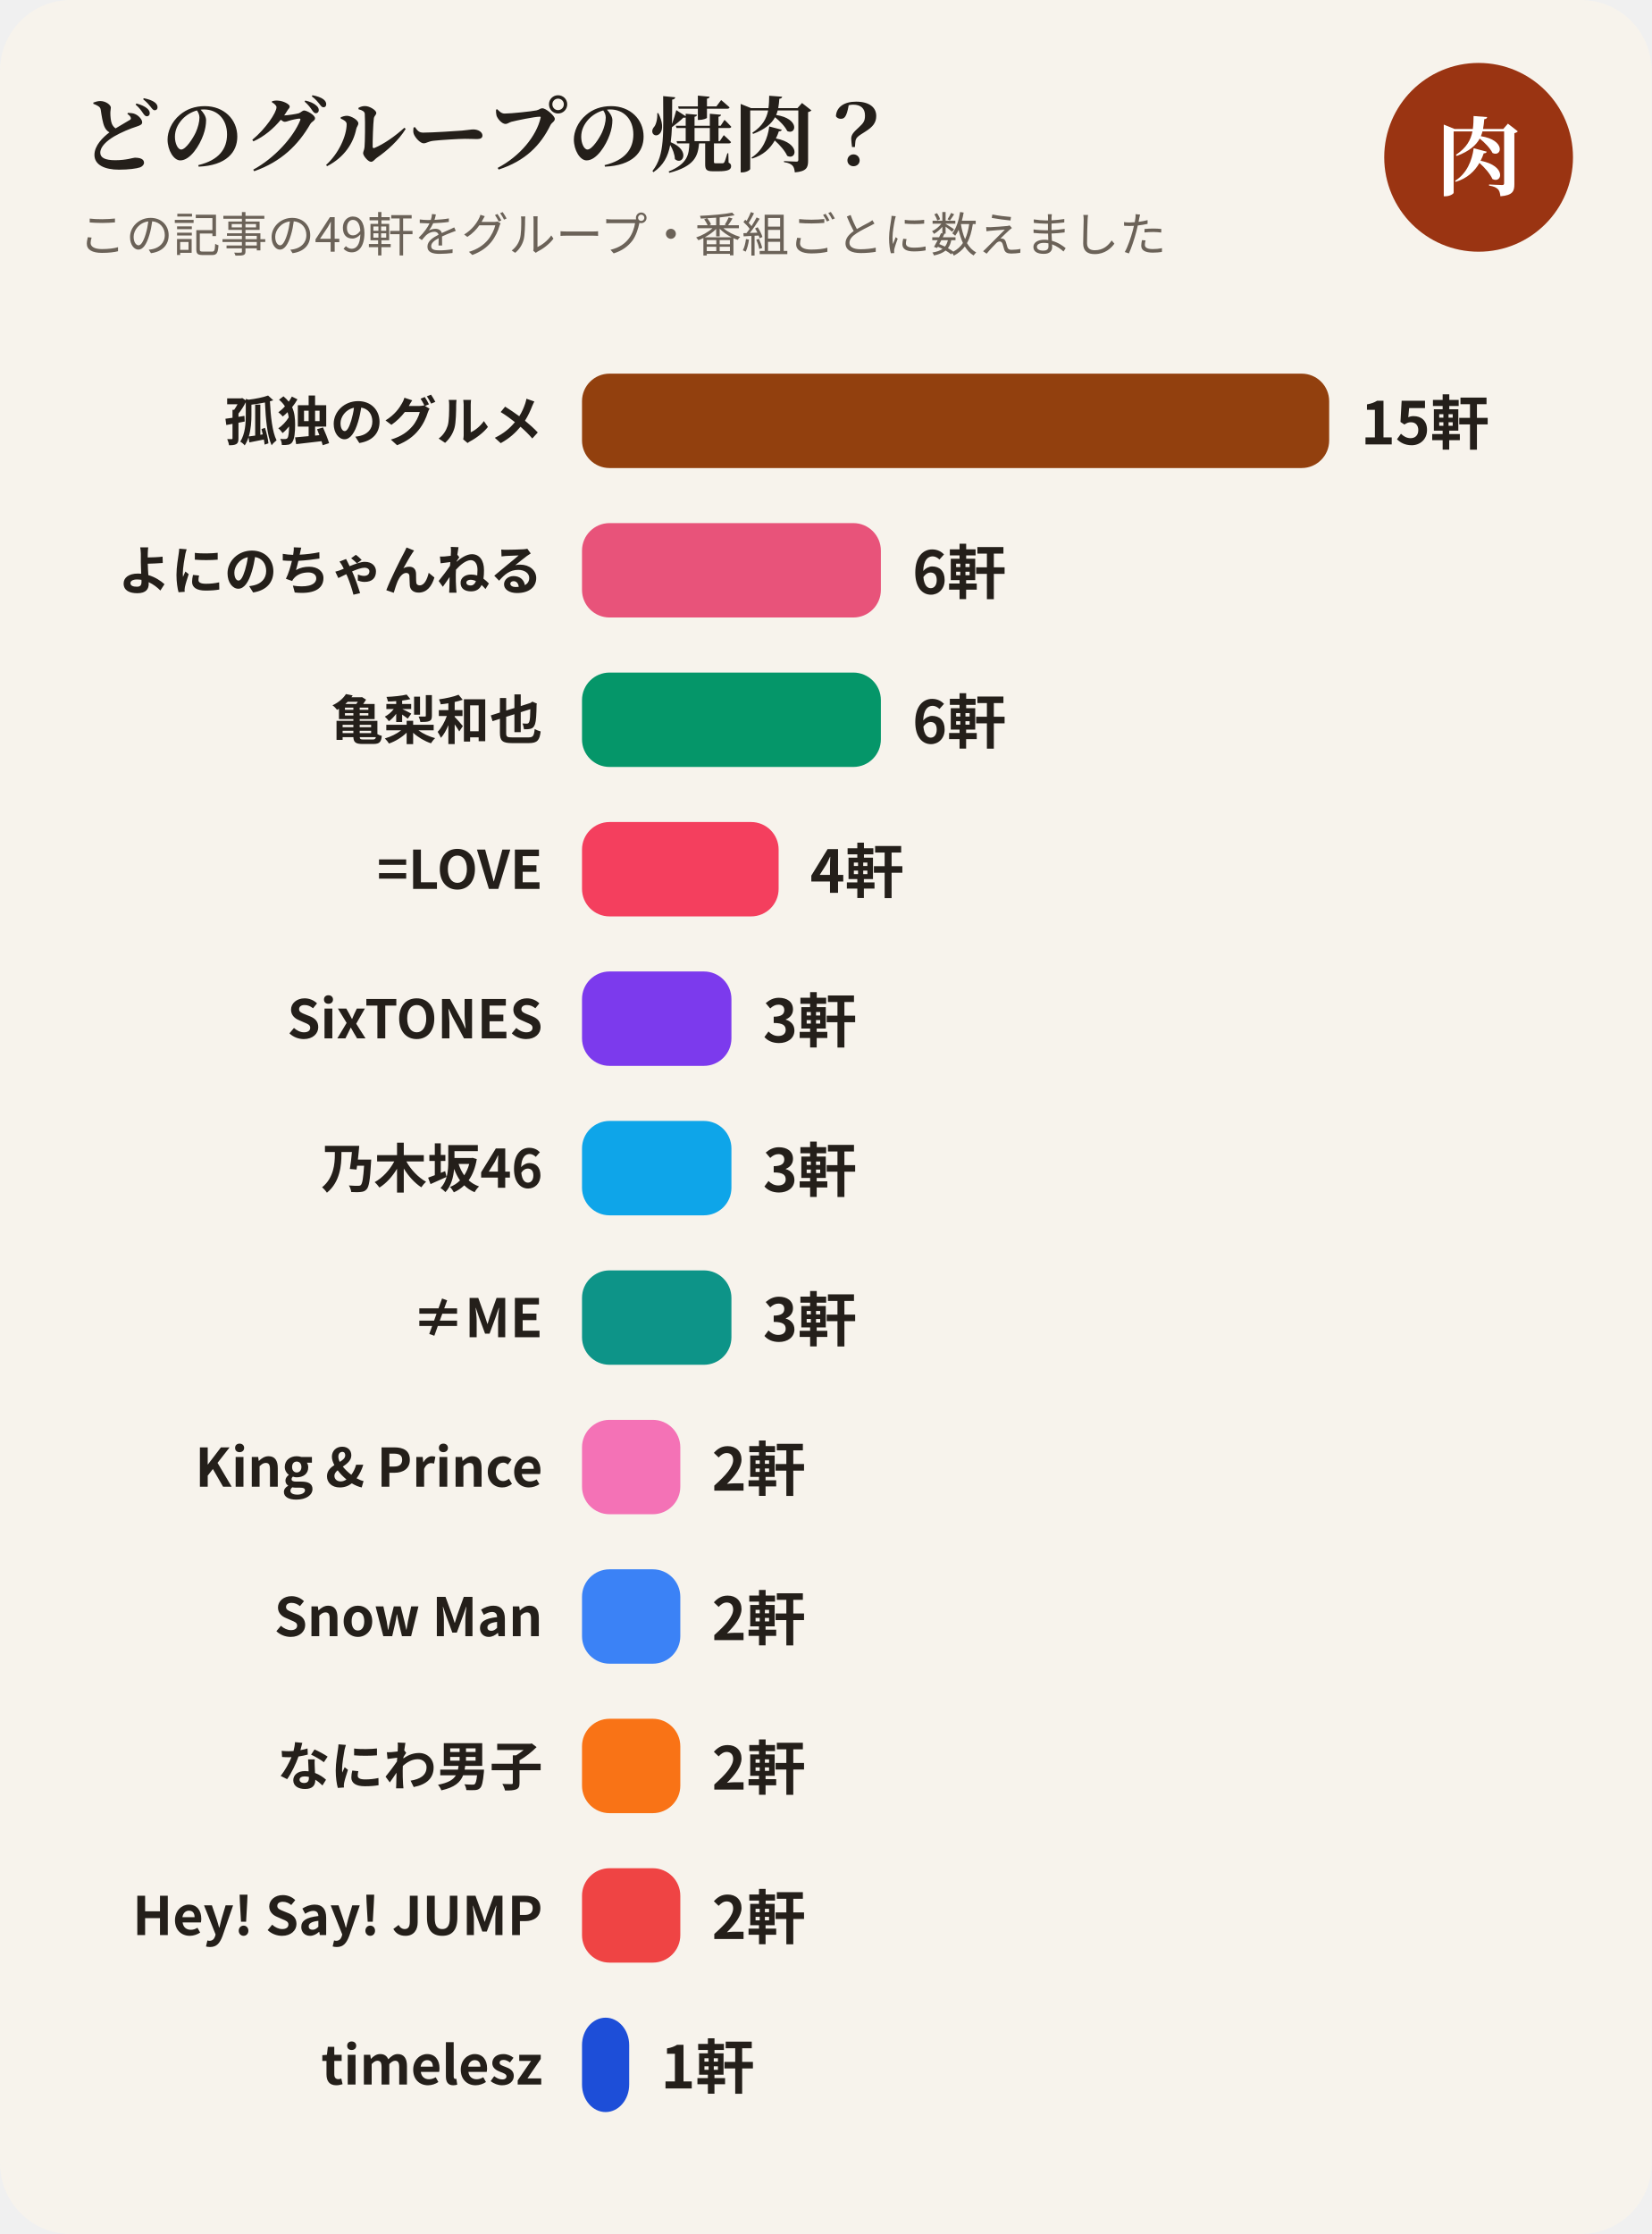
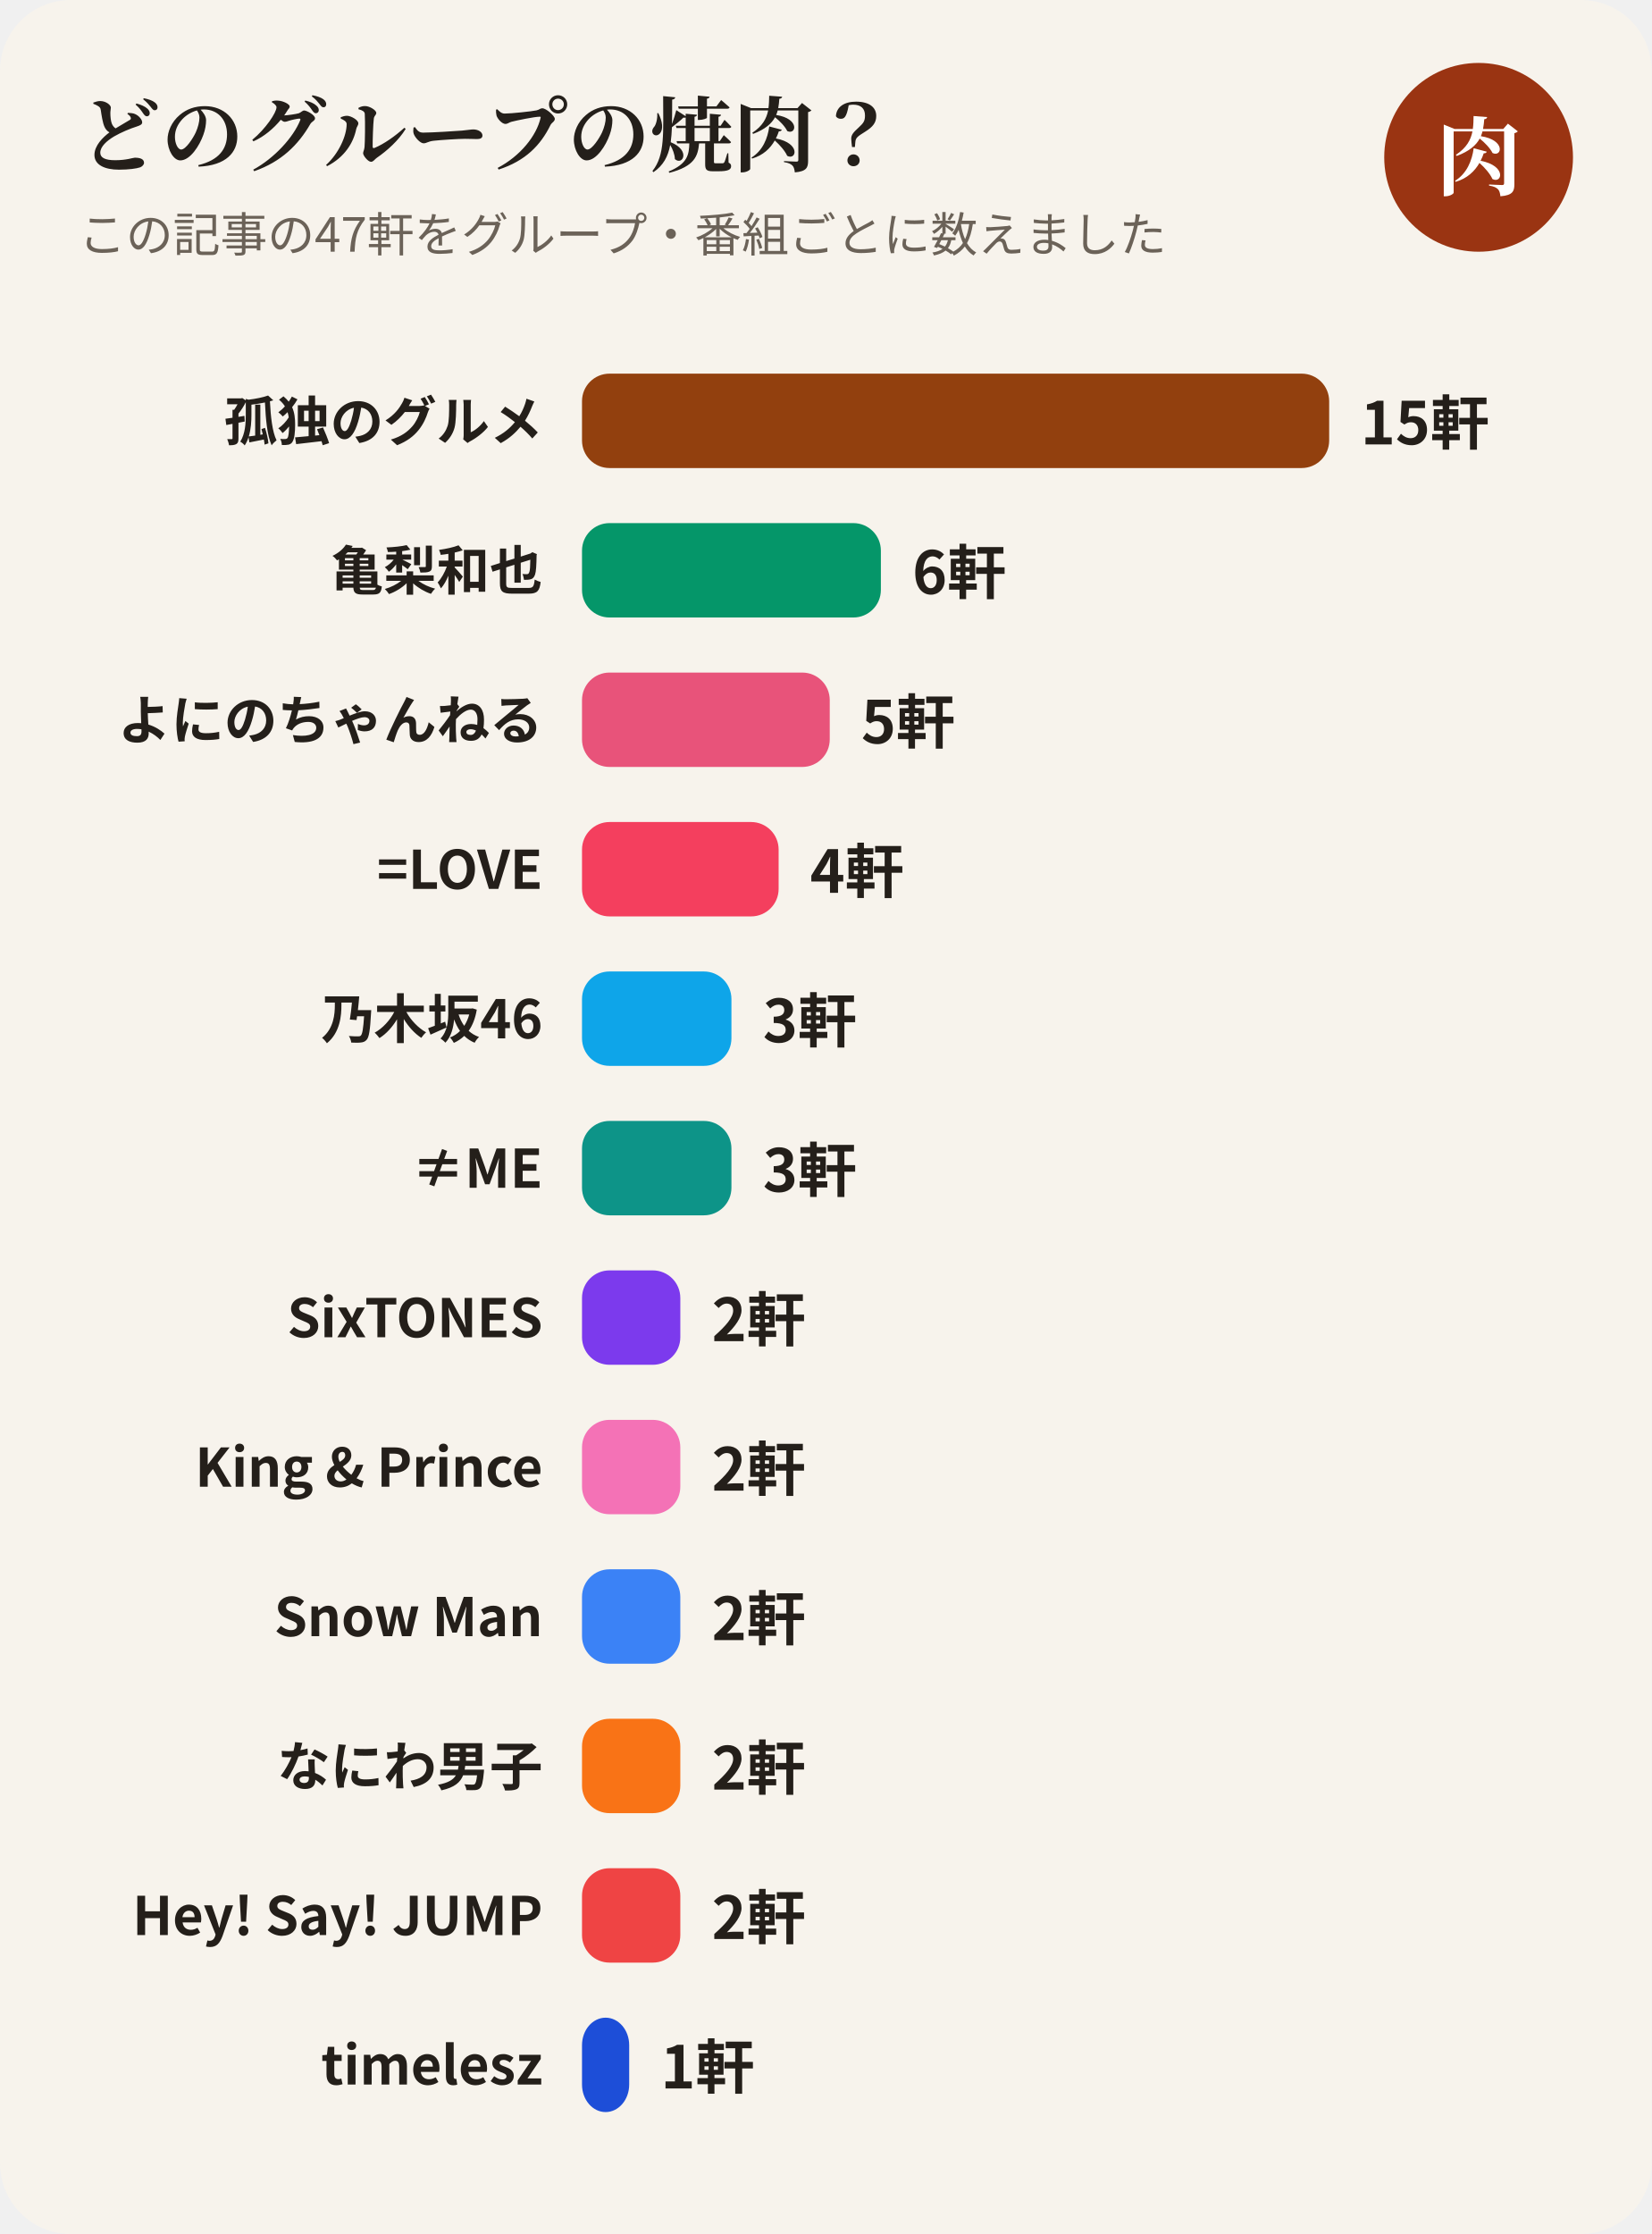
<svg xmlns="http://www.w3.org/2000/svg" viewBox="0 0 420 568" width="420" height="568" font-family="'Hiragino Sans','Noto Sans CJK JP','Noto Sans JP',sans-serif">
  <rect width="420" height="568" rx="18" fill="#F7F3EC" />
  <text x="20" y="42" font-size="21" font-weight="800" fill="#241F1A" font-family="'Hiragino Mincho ProN','Noto Serif CJK JP','Noto Serif JP',serif">どのグループの焼肉？</text>
-   <text x="20" y="64" font-size="12" fill="#6B6258">この記事の49軒をグループ・番組ごとに数えました</text>
+   <text x="20" y="64" font-size="12" fill="#6B6258">この記事の47軒をグループ・番組ごとに数えました</text>
  <circle cx="376" cy="40" r="24" fill="#9a3412" />
  <text x="376" y="48" font-size="22" font-weight="800" fill="#fff" text-anchor="middle" font-family="'Hiragino Mincho ProN','Noto Serif CJK JP','Noto Serif JP',serif">肉</text>
  <text x="138" y="112" font-size="13.5" font-weight="700" text-anchor="end" fill="#241F1A">孤独のグルメ</text>
  <rect x="148" y="95" width="190" height="24" rx="7" fill="#92400e" />
  <text x="346" y="113" font-size="15" font-weight="800" fill="#241F1A">15軒</text>
-   <text x="138" y="150" font-size="13.5" font-weight="700" text-anchor="end" fill="#241F1A">よにのちゃんねる</text>
-   <rect x="148" y="133" width="76" height="24" rx="7" fill="#e8537a" />
+   <text x="138" y="150" font-size="13.5" font-weight="700" text-anchor="end" fill="#241F1A">亀梨和也</text>
+   <rect x="148" y="133" width="76" height="24" rx="7" fill="#059669" />
  <text x="232" y="151" font-size="15" font-weight="800" fill="#241F1A">6軒</text>
-   <text x="138" y="188" font-size="13.5" font-weight="700" text-anchor="end" fill="#241F1A">亀梨和也</text>
-   <rect x="148" y="171" width="76" height="24" rx="7" fill="#059669" />
-   <text x="232" y="189" font-size="15" font-weight="800" fill="#241F1A">6軒</text>
+   <text x="138" y="188" font-size="13.5" font-weight="700" text-anchor="end" fill="#241F1A">よにのちゃんねる</text>
+   <rect x="148" y="171" width="63" height="24" rx="7" fill="#e8537a" />
+   <text x="219" y="189" font-size="15" font-weight="800" fill="#241F1A">5軒</text>
  <text x="138" y="226" font-size="13.5" font-weight="700" text-anchor="end" fill="#241F1A">=LOVE</text>
  <rect x="148" y="209" width="50" height="24" rx="7" fill="#f43f5e" />
  <text x="206" y="227" font-size="15" font-weight="800" fill="#241F1A">4軒</text>
-   <text x="138" y="264" font-size="13.5" font-weight="700" text-anchor="end" fill="#241F1A">SixTONES</text>
-   <rect x="148" y="247" width="38" height="24" rx="7" fill="#7c3aed" />
+   <text x="138" y="264" font-size="13.5" font-weight="700" text-anchor="end" fill="#241F1A">乃木坂46</text>
+   <rect x="148" y="247" width="38" height="24" rx="7" fill="#0ea5e9" />
  <text x="194" y="265" font-size="15" font-weight="800" fill="#241F1A">3軒</text>
-   <text x="138" y="302" font-size="13.5" font-weight="700" text-anchor="end" fill="#241F1A">乃木坂46</text>
-   <rect x="148" y="285" width="38" height="24" rx="7" fill="#0ea5e9" />
+   <text x="138" y="302" font-size="13.5" font-weight="700" text-anchor="end" fill="#241F1A">≠ME</text>
+   <rect x="148" y="285" width="38" height="24" rx="7" fill="#0d9488" />
  <text x="194" y="303" font-size="15" font-weight="800" fill="#241F1A">3軒</text>
-   <text x="138" y="340" font-size="13.5" font-weight="700" text-anchor="end" fill="#241F1A">≠ME</text>
-   <rect x="148" y="323" width="38" height="24" rx="7" fill="#0d9488" />
-   <text x="194" y="341" font-size="15" font-weight="800" fill="#241F1A">3軒</text>
+   <text x="138" y="340" font-size="13.5" font-weight="700" text-anchor="end" fill="#241F1A">SixTONES</text>
+   <rect x="148" y="323" width="25" height="24" rx="7" fill="#7c3aed" />
+   <text x="181" y="341" font-size="15" font-weight="800" fill="#241F1A">2軒</text>
  <text x="138" y="378" font-size="13.5" font-weight="700" text-anchor="end" fill="#241F1A">King &amp; Prince</text>
  <rect x="148" y="361" width="25" height="24" rx="7" fill="#f472b6" />
  <text x="181" y="379" font-size="15" font-weight="800" fill="#241F1A">2軒</text>
  <text x="138" y="416" font-size="13.5" font-weight="700" text-anchor="end" fill="#241F1A">Snow Man</text>
  <rect x="148" y="399" width="25" height="24" rx="7" fill="#3b82f6" />
  <text x="181" y="417" font-size="15" font-weight="800" fill="#241F1A">2軒</text>
  <text x="138" y="454" font-size="13.5" font-weight="700" text-anchor="end" fill="#241F1A">なにわ男子</text>
  <rect x="148" y="437" width="25" height="24" rx="7" fill="#f97316" />
  <text x="181" y="455" font-size="15" font-weight="800" fill="#241F1A">2軒</text>
  <text x="138" y="492" font-size="13.5" font-weight="700" text-anchor="end" fill="#241F1A">Hey! Say! JUMP</text>
  <rect x="148" y="475" width="25" height="24" rx="7" fill="#ef4444" />
  <text x="181" y="493" font-size="15" font-weight="800" fill="#241F1A">2軒</text>
  <text x="138" y="530" font-size="13.5" font-weight="700" text-anchor="end" fill="#241F1A">timelesz</text>
  <rect x="148" y="513" width="12" height="24" rx="7" fill="#1d4ed8" />
  <text x="168" y="531" font-size="15" font-weight="800" fill="#241F1A">1軒</text>
</svg>
